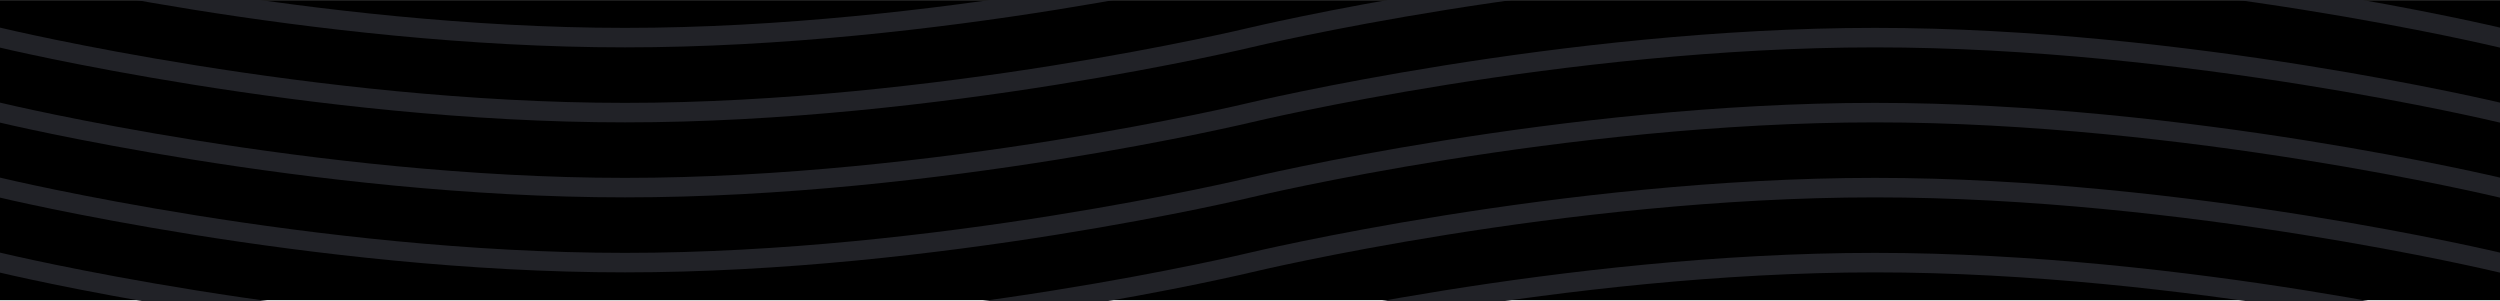
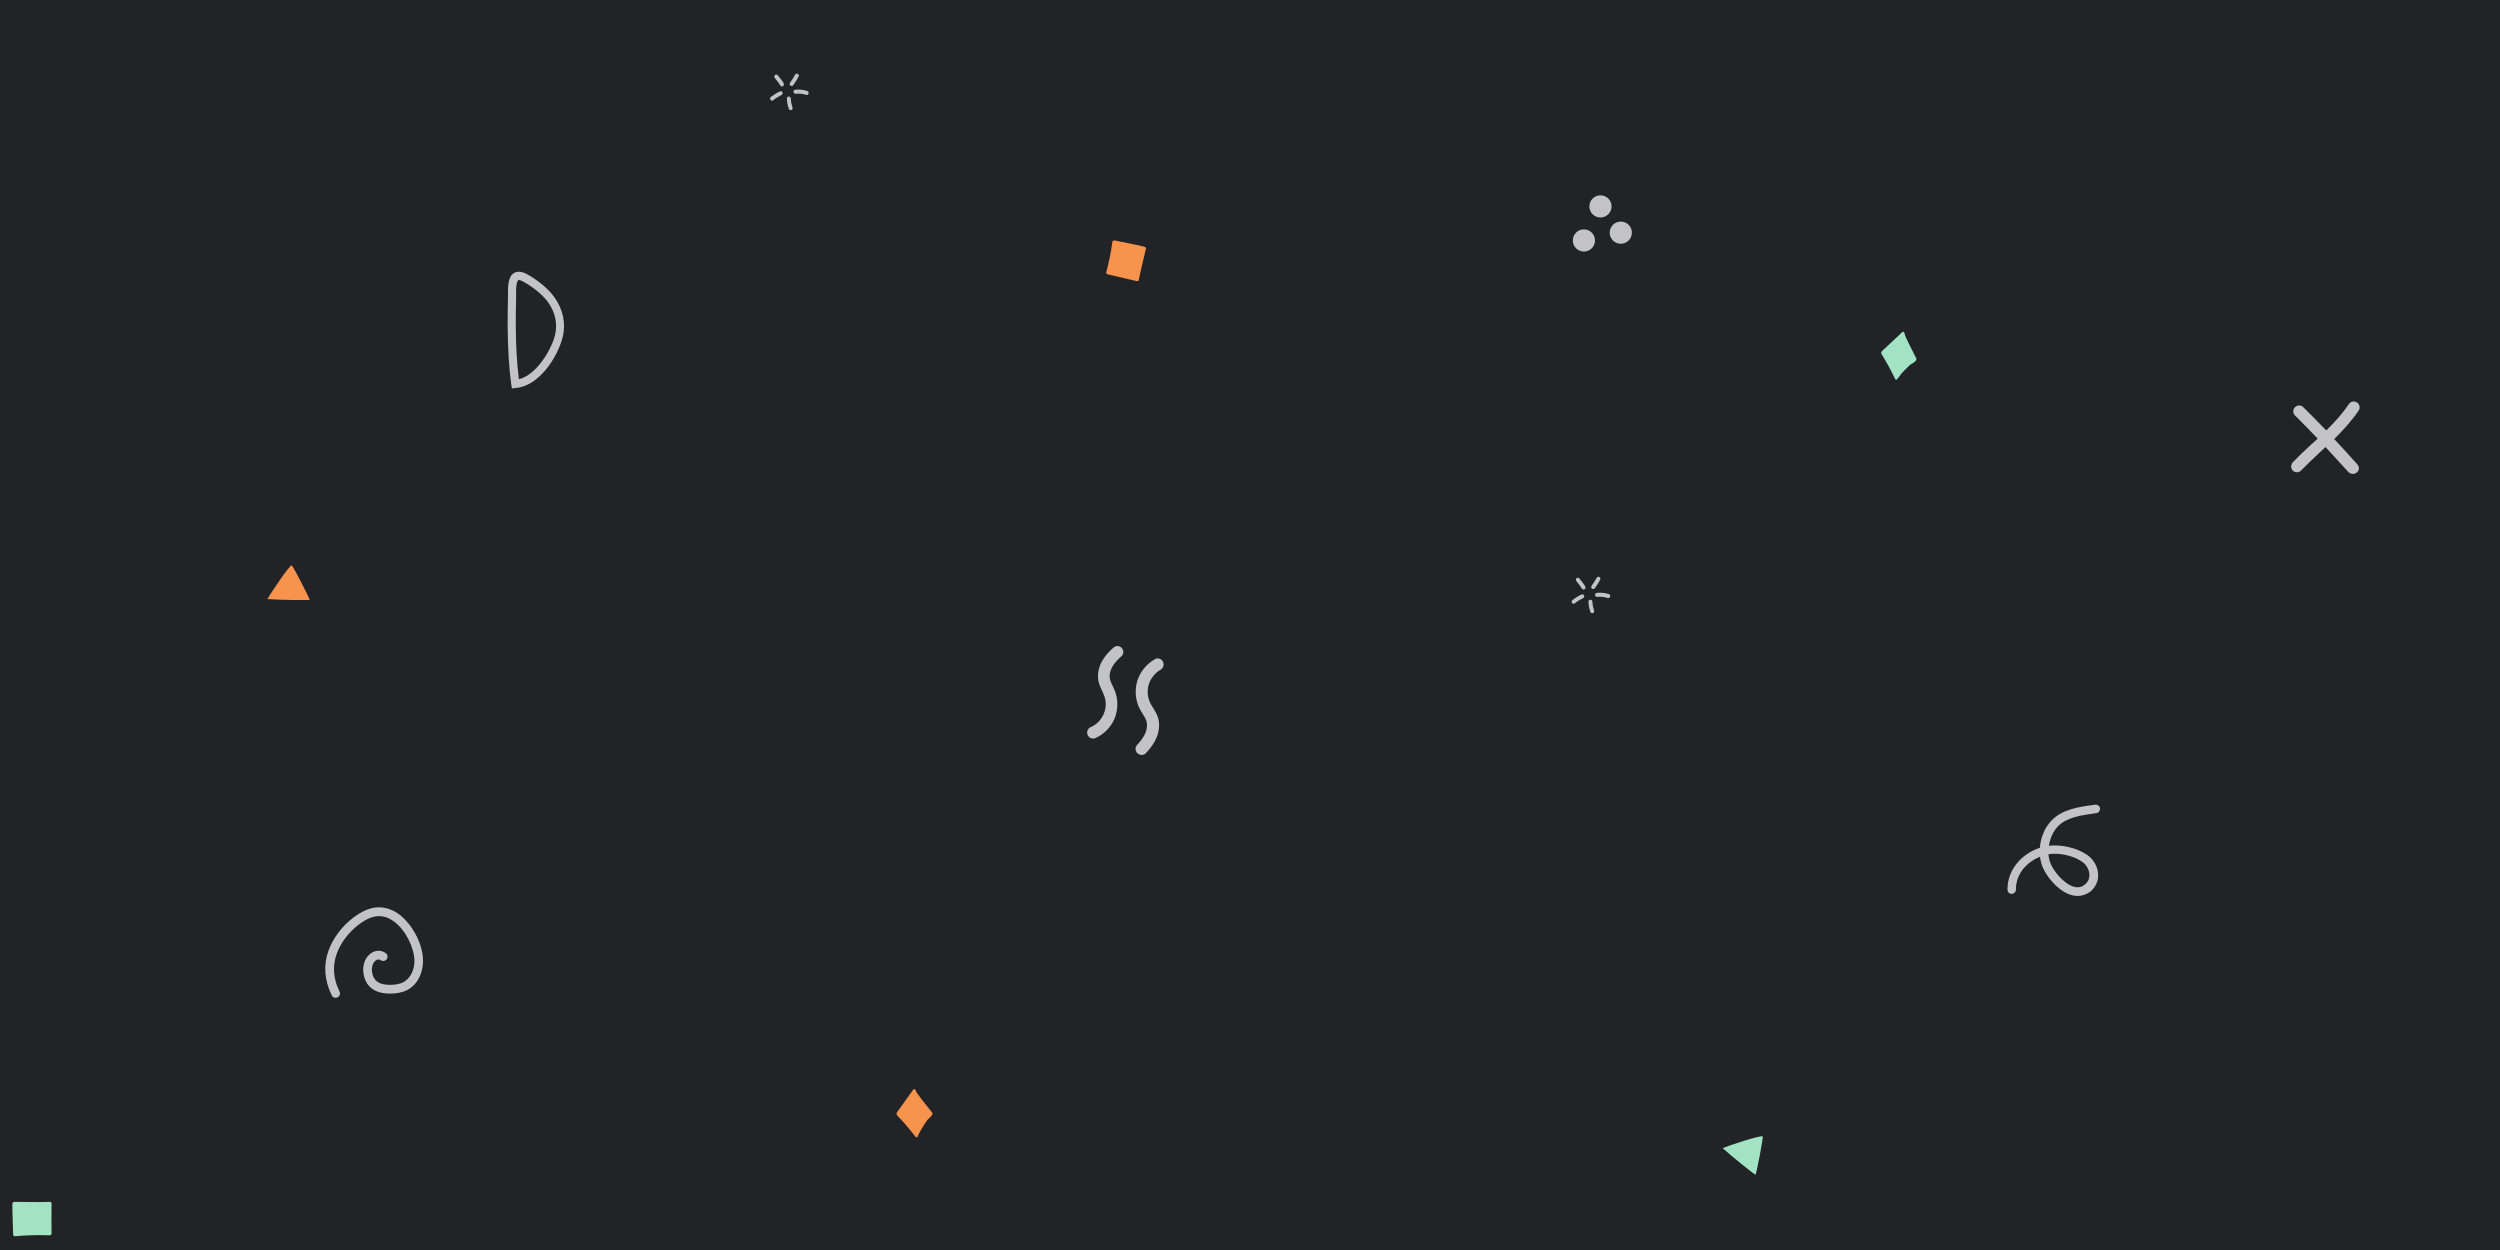
- <svg xmlns="http://www.w3.org/2000/svg" width="408" height="49" viewBox="0 0 1000 120">
-   <rect fill="#000000" width="1000" height="120" />
-   <g fill="none" stroke="#212227" stroke-width="7.8">
-     <path d="M-500 75c0 0 125-30 250-30S0 75 0 75s125 30 250 30s250-30 250-30s125-30 250-30s250 30 250 30s125 30 250 30s250-30 250-30" />
-     <path d="M-500 45c0 0 125-30 250-30S0 45 0 45s125 30 250 30s250-30 250-30s125-30 250-30s250 30 250 30s125 30 250 30s250-30 250-30" />
-     <path d="M-500 105c0 0 125-30 250-30S0 105 0 105s125 30 250 30s250-30 250-30s125-30 250-30s250 30 250 30s125 30 250 30s250-30 250-30" />
-     <path d="M-500 15c0 0 125-30 250-30S0 15 0 15s125 30 250 30s250-30 250-30s125-30 250-30s250 30 250 30s125 30 250 30s250-30 250-30" />
-     <path d="M-500-15c0 0 125-30 250-30S0-15 0-15s125 30 250 30s250-30 250-30s125-30 250-30s250 30 250 30s125 30 250 30s250-30 250-30" />
-     <path d="M-500 135c0 0 125-30 250-30S0 135 0 135s125 30 250 30s250-30 250-30s125-30 250-30s250 30 250 30s125 30 250 30s250-30 250-30" />
+ <svg xmlns="http://www.w3.org/2000/svg" width="640" height="320" viewBox="0 0 1600 800">
+   <rect fill="#212327" width="1600" height="800" />
+   <path fill="#a2e3c4" d="M1102.5 734.8c2.5-1.2 24.8-8.6 25.6-7.5.5.7-3.9 23.8-4.6 24.5C1123.3 752.1 1107.5 739.5 1102.5 734.8zM1226.3 229.1c0-.1-4.9-9.4-7-14.2-.1-.3-.3-1.1-.4-1.6-.1-.4-.3-.7-.6-.9-.3-.2-.6-.1-.8.1l-13.1 12.3c0 0 0 0 0 0-.2.2-.3.5-.4.8 0 .3 0 .7.2 1 .1.1 1.4 2.5 2.1 3.6 2.4 3.7 6.5 12.1 6.5 12.2.2.3.4.5.7.6.3 0 .5-.1.7-.3 0 0 1.8-2.5 2.7-3.6 1.5-1.6 3-3.2 4.6-4.7 1.2-1.2 1.6-1.4 2.1-1.6.5-.3 1.1-.5 2.5-1.9C1226.5 230.4 1226.6 229.6 1226.3 229.1zM33 770.3C33 770.3 33 770.3 33 770.3c0-.7-.5-1.2-1.2-1.2-.1 0-.3 0-.4.1-1.6.2-14.3.1-22.2 0-.3 0-.6.1-.9.4-.2.2-.4.5-.4.9 0 .2 0 4.9.1 5.9l.4 13.6c0 .3.2.6.4.9.2.2.5.3.8.3 0 0 .1 0 .1 0 7.3-.7 14.7-.9 22-.6.3 0 .7-.1.9-.3.2-.2.4-.6.4-.9C32.9 783.3 32.9 776.2 33 770.3z" />
+   <path fill="#f7934c" d="M171.1 383.4c1.3-2.5 14.3-22 15.6-21.6.8.3 11.5 21.2 11.5 22.1C198.1 384.2 177.9 384 171.1 383.4zM596.4 711.8c-.1-.1-6.7-8.2-9.7-12.5-.2-.3-.5-1-.7-1.5-.2-.4-.4-.7-.7-.8-.3-.1-.6 0-.8.3L574 712c0 0 0 0 0 0-.2.2-.2.5-.2.9 0 .3.2.7.4.9.1.1 1.8 2.2 2.8 3.1 3.1 3.1 8.8 10.5 8.9 10.6.2.3.5.4.8.4.3 0 .5-.2.6-.5 0 0 1.2-2.8 2-4.1 1.1-1.9 2.3-3.7 3.5-5.5.9-1.4 1.3-1.7 1.7-2 .5-.4 1-.7 2.1-2.4C596.9 713.1 596.8 712.3 596.4 711.8zM727.5 179.9C727.5 179.9 727.5 179.9 727.5 179.9c.6.2 1.3-.2 1.4-.8 0-.1 0-.2 0-.4.2-1.4 2.8-12.6 4.5-19.5.1-.3 0-.6-.2-.8-.2-.3-.5-.4-.8-.5-.2 0-4.7-1.1-5.7-1.3l-13.4-2.7c-.3-.1-.7 0-.9.2-.2.2-.4.4-.5.6 0 0 0 .1 0 .1-.8 6.5-2.2 13.1-3.9 19.4-.1.3 0 .6.2.9.2.3.5.4.8.5C714.8 176.9 721.7 178.5 727.5 179.9zM728.5 178.1c-.1-.1-.2-.2-.4-.2C728.3 177.9 728.4 178 728.5 178.1z" />
+   <g fill-opacity="0.73" fill="#FFF">
+     <path d="M699.6 472.7c-1.5 0-2.8-.8-3.5-2.3-.8-1.9 0-4.2 1.9-5 3.7-1.6 6.8-4.7 8.4-8.5 1.6-3.8 1.7-8.1.2-11.9-.3-.9-.8-1.8-1.2-2.8-.8-1.7-1.8-3.7-2.3-5.9-.9-4.1-.2-8.6 2-12.8 1.7-3.1 4.1-6.1 7.6-9.1 1.6-1.4 4-1.2 5.3.4 1.4 1.6 1.2 4-.4 5.3-2.8 2.5-4.7 4.7-5.9 7-1.4 2.6-1.9 5.3-1.3 7.6.3 1.4 1 2.8 1.7 4.3.5 1.1 1 2.2 1.5 3.3 2.1 5.6 2 12-.3 17.6-2.3 5.5-6.8 10.1-12.3 12.5C700.6 472.6 700.1 472.7 699.6 472.7zM740.4 421.4c1.5-.2 3 .5 3.8 1.9 1.1 1.8.4 4.2-1.4 5.3-3.7 2.1-6.4 5.6-7.6 9.5-1.2 4-.8 8.4 1.1 12.1.4.9 1 1.7 1.6 2.7 1 1.7 2.2 3.5 3 5.7 1.4 4 1.2 8.7-.6 13.2-1.4 3.4-3.5 6.6-6.8 10.1-1.5 1.6-3.9 1.7-5.5.2-1.6-1.4-1.7-3.9-.2-5.4 2.6-2.8 4.3-5.3 5.3-7.7 1.1-2.8 1.3-5.6.5-7.9-.5-1.3-1.3-2.7-2.2-4.1-.6-1-1.3-2.1-1.9-3.2-2.8-5.4-3.4-11.9-1.7-17.8 1.8-5.9 5.8-11 11.2-14C739.4 421.6 739.9 421.4 740.4 421.4zM261.3 590.9c5.7 6.8 9 15.7 9.4 22.4.5 7.3-2.4 16.4-10.2 20.4-3 1.5-6.7 2.2-11.2 2.2-7.9-.1-12.9-2.9-15.4-8.4-2.1-4.7-2.3-11.4 1.8-15.9 3.2-3.5 7.8-4.1 11.2-1.6 1.2.9 1.5 2.7.6 3.9-.9 1.2-2.7 1.5-3.9.6-1.8-1.3-3.6.6-3.8.8-2.4 2.6-2.1 7-.8 9.9 1.5 3.4 4.7 5 10.4 5.1 3.6 0 6.4-.5 8.6-1.6 4.7-2.4 7.7-8.6 7.2-15-.5-7.3-5.3-18.2-13-23.9-4.2-3.1-8.5-4.1-12.9-3.1-3.1.7-6.2 2.4-9.7 5-6.6 5.1-11.7 11.8-14.2 19-2.7 7.7-2.1 15.8 1.9 23.9.7 1.4.1 3.1-1.3 3.7-1.4.7-3.1.1-3.7-1.3-4.6-9.4-5.4-19.2-2.2-28.2 2.9-8.2 8.6-15.9 16.1-21.6 4.1-3.1 8-5.1 11.8-6 6-1.4 12 0 17.5 4C257.6 586.9 259.6 588.8 261.3 590.9z" />
+     <circle cx="1013.7" cy="153.9" r="7.1" />
+     <circle cx="1024.3" cy="132.1" r="7.1" />
+     <circle cx="1037.3" cy="148.9" r="7.1" />
+     <path d="M1508.7 297.2c-4.8-5.4-9.7-10.8-14.8-16.2 5.6-5.6 11.1-11.5 15.6-18.2 1.2-1.7.7-4.1-1-5.2-1.7-1.2-4.1-.7-5.2 1-4.2 6.2-9.1 11.6-14.5 16.9-4.8-5-9.7-10-14.7-14.9-1.5-1.5-3.9-1.5-5.3 0-1.5 1.5-1.5 3.9 0 5.3 4.9 4.8 9.7 9.8 14.5 14.8-1.1 1.1-2.3 2.2-3.5 3.2-4.1 3.8-8.4 7.8-12.4 12-1.4 1.5-1.4 3.8 0 5.3 0 0 0 0 0 0 1.5 1.4 3.9 1.4 5.3-.1 3.9-4 8.1-7.9 12.1-11.7 1.2-1.1 2.3-2.2 3.5-3.3 4.9 5.3 9.8 10.6 14.6 15.9.1.1.1.1.2.2 1.4 1.4 3.7 1.5 5.2.2C1510 301.2 1510.1 298.8 1508.7 297.2zM327.6 248.6l-.4-2.6c-1.5-11.1-2.2-23.2-2.3-37 0-5.5 0-11.5.2-18.5 0-.7 0-1.5 0-2.3 0-5 0-11.2 3.9-13.5 2.2-1.3 5.1-1 8.5.9 5.7 3.1 13.2 8.7 17.5 14.9 5.5 7.8 7.3 16.9 5 25.7-3.2 12.3-15 31-30 32.1L327.6 248.6zM332.1 179.2c-.2 0-.3 0-.4.1-.1.1-.7.5-1.1 2.7-.3 1.9-.3 4.2-.3 6.3 0 .8 0 1.7 0 2.4-.2 6.9-.2 12.8-.2 18.3.1 12.5.7 23.5 2 33.7 11-2.7 20.4-18.1 23-27.8 1.9-7.2.4-14.8-4.2-21.3l0 0C347 188.1 340 183 335 180.3 333.6 179.5 332.6 179.2 332.1 179.2zM516.3 60.8c-.1 0-.2 0-.4-.1-2.4-.7-4-.9-6.7-.7-.7 0-1.3-.5-1.4-1.2 0-.7.5-1.3 1.2-1.4 3.1-.2 4.9 0 7.6.8.7.2 1.1.9.9 1.6C517.3 60.4 516.8 60.8 516.3 60.8zM506.1 70.5c-.5 0-1-.3-1.2-.8-.8-2.1-1.2-4.3-1.3-6.6 0-.7.5-1.3 1.2-1.3.7 0 1.3.5 1.3 1.2.1 2 .5 3.9 1.1 5.8.2.7-.1 1.4-.8 1.6C506.4 70.5 506.2 70.5 506.1 70.5zM494.1 64.4c-.4 0-.8-.2-1-.5-.4-.6-.3-1.4.2-1.8 1.8-1.4 3.7-2.6 5.8-3.6.6-.3 1.4 0 1.7.6.3.6 0 1.4-.6 1.7-1.9.9-3.7 2-5.3 3.3C494.7 64.3 494.4 64.4 494.1 64.4zM500.5 55.3c-.5 0-.9-.3-1.2-.7-.5-1-1.2-1.9-2.4-3.4-.3-.4-.7-.9-1.1-1.4-.4-.6-.3-1.4.2-1.8.6-.4 1.4-.3 1.8.2.4.5.8 1 1.1 1.4 1.3 1.6 2.1 2.6 2.7 3.9.3.6 0 1.4-.6 1.7C500.9 55.3 500.7 55.3 500.5 55.3zM506.7 55c-.3 0-.5-.1-.8-.2-.6-.4-.7-1.2-.3-1.8 1.2-1.7 2.3-3.4 3.3-5.2.3-.6 1.1-.9 1.7-.5.6.3.9 1.1.5 1.7-1 1.9-2.2 3.8-3.5 5.6C507.4 54.8 507.1 55 506.7 55zM1029.3 382.8c-.1 0-.2 0-.4-.1-2.4-.7-4-.9-6.7-.7-.7 0-1.3-.5-1.4-1.2 0-.7.5-1.3 1.2-1.4 3.1-.2 4.9 0 7.6.8.7.2 1.1.9.9 1.6C1030.3 382.4 1029.8 382.8 1029.3 382.8zM1019.1 392.5c-.5 0-1-.3-1.2-.8-.8-2.1-1.2-4.3-1.3-6.6 0-.7.5-1.3 1.2-1.3.7 0 1.3.5 1.3 1.2.1 2 .5 3.9 1.1 5.8.2.7-.1 1.4-.8 1.6C1019.4 392.5 1019.2 392.5 1019.1 392.5zM1007.1 386.4c-.4 0-.8-.2-1-.5-.4-.6-.3-1.4.2-1.8 1.8-1.4 3.7-2.6 5.8-3.6.6-.3 1.4 0 1.7.6.3.6 0 1.4-.6 1.7-1.9.9-3.7 2-5.3 3.3C1007.7 386.3 1007.4 386.4 1007.1 386.4zM1013.5 377.3c-.5 0-.9-.3-1.2-.7-.5-1-1.2-1.9-2.4-3.4-.3-.4-.7-.9-1.1-1.4-.4-.6-.3-1.4.2-1.8.6-.4 1.4-.3 1.8.2.4.5.8 1 1.1 1.4 1.3 1.6 2.1 2.6 2.7 3.9.3.6 0 1.4-.6 1.7C1013.9 377.3 1013.7 377.3 1013.5 377.3zM1019.7 377c-.3 0-.5-.1-.8-.2-.6-.4-.7-1.2-.3-1.8 1.2-1.7 2.3-3.4 3.3-5.2.3-.6 1.1-.9 1.7-.5.6.3.9 1.1.5 1.7-1 1.9-2.2 3.8-3.5 5.6C1020.4 376.8 1020.1 377 1019.7 377zM1329.7 573.4c-1.4 0-2.9-.2-4.5-.7-8.4-2.7-16.6-12.7-18.7-20-.4-1.4-.7-2.9-.9-4.4-8.1 3.3-15.5 10.6-15.4 21 0 1.5-1.2 2.7-2.7 2.8 0 0 0 0 0 0-1.5 0-2.7-1.2-2.7-2.7-.1-6.7 2.4-12.9 7-18 3.6-4 8.4-7.1 13.7-8.8.5-6.5 3.1-12.9 7.4-17.4 7-7.4 18.2-8.9 27.3-10.1l.7-.1c1.5-.2 2.9.9 3.1 2.3.2 1.5-.9 2.9-2.3 3.1l-.7.1c-8.6 1.2-18.4 2.5-24 8.4-3 3.2-5 7.7-5.7 12.4 7.9-1 17.7 1.3 24.3 5.7 4.3 2.9 7.1 7.8 7.2 12.7.2 4.3-1.7 8.3-5.2 11.1C1335.2 572.4 1332.6 573.4 1329.7 573.4zM1311 546.7c.1 1.5.4 3 .8 4.4 1.7 5.8 8.7 14.2 15.1 16.3 2.8.9 5.1.5 7.2-1.1 2.7-2.1 3.2-4.8 3.1-6.6-.1-3.2-2-6.4-4.8-8.3C1326.7 547.5 1317.7 545.6 1311 546.7z" />
  </g>
</svg>
